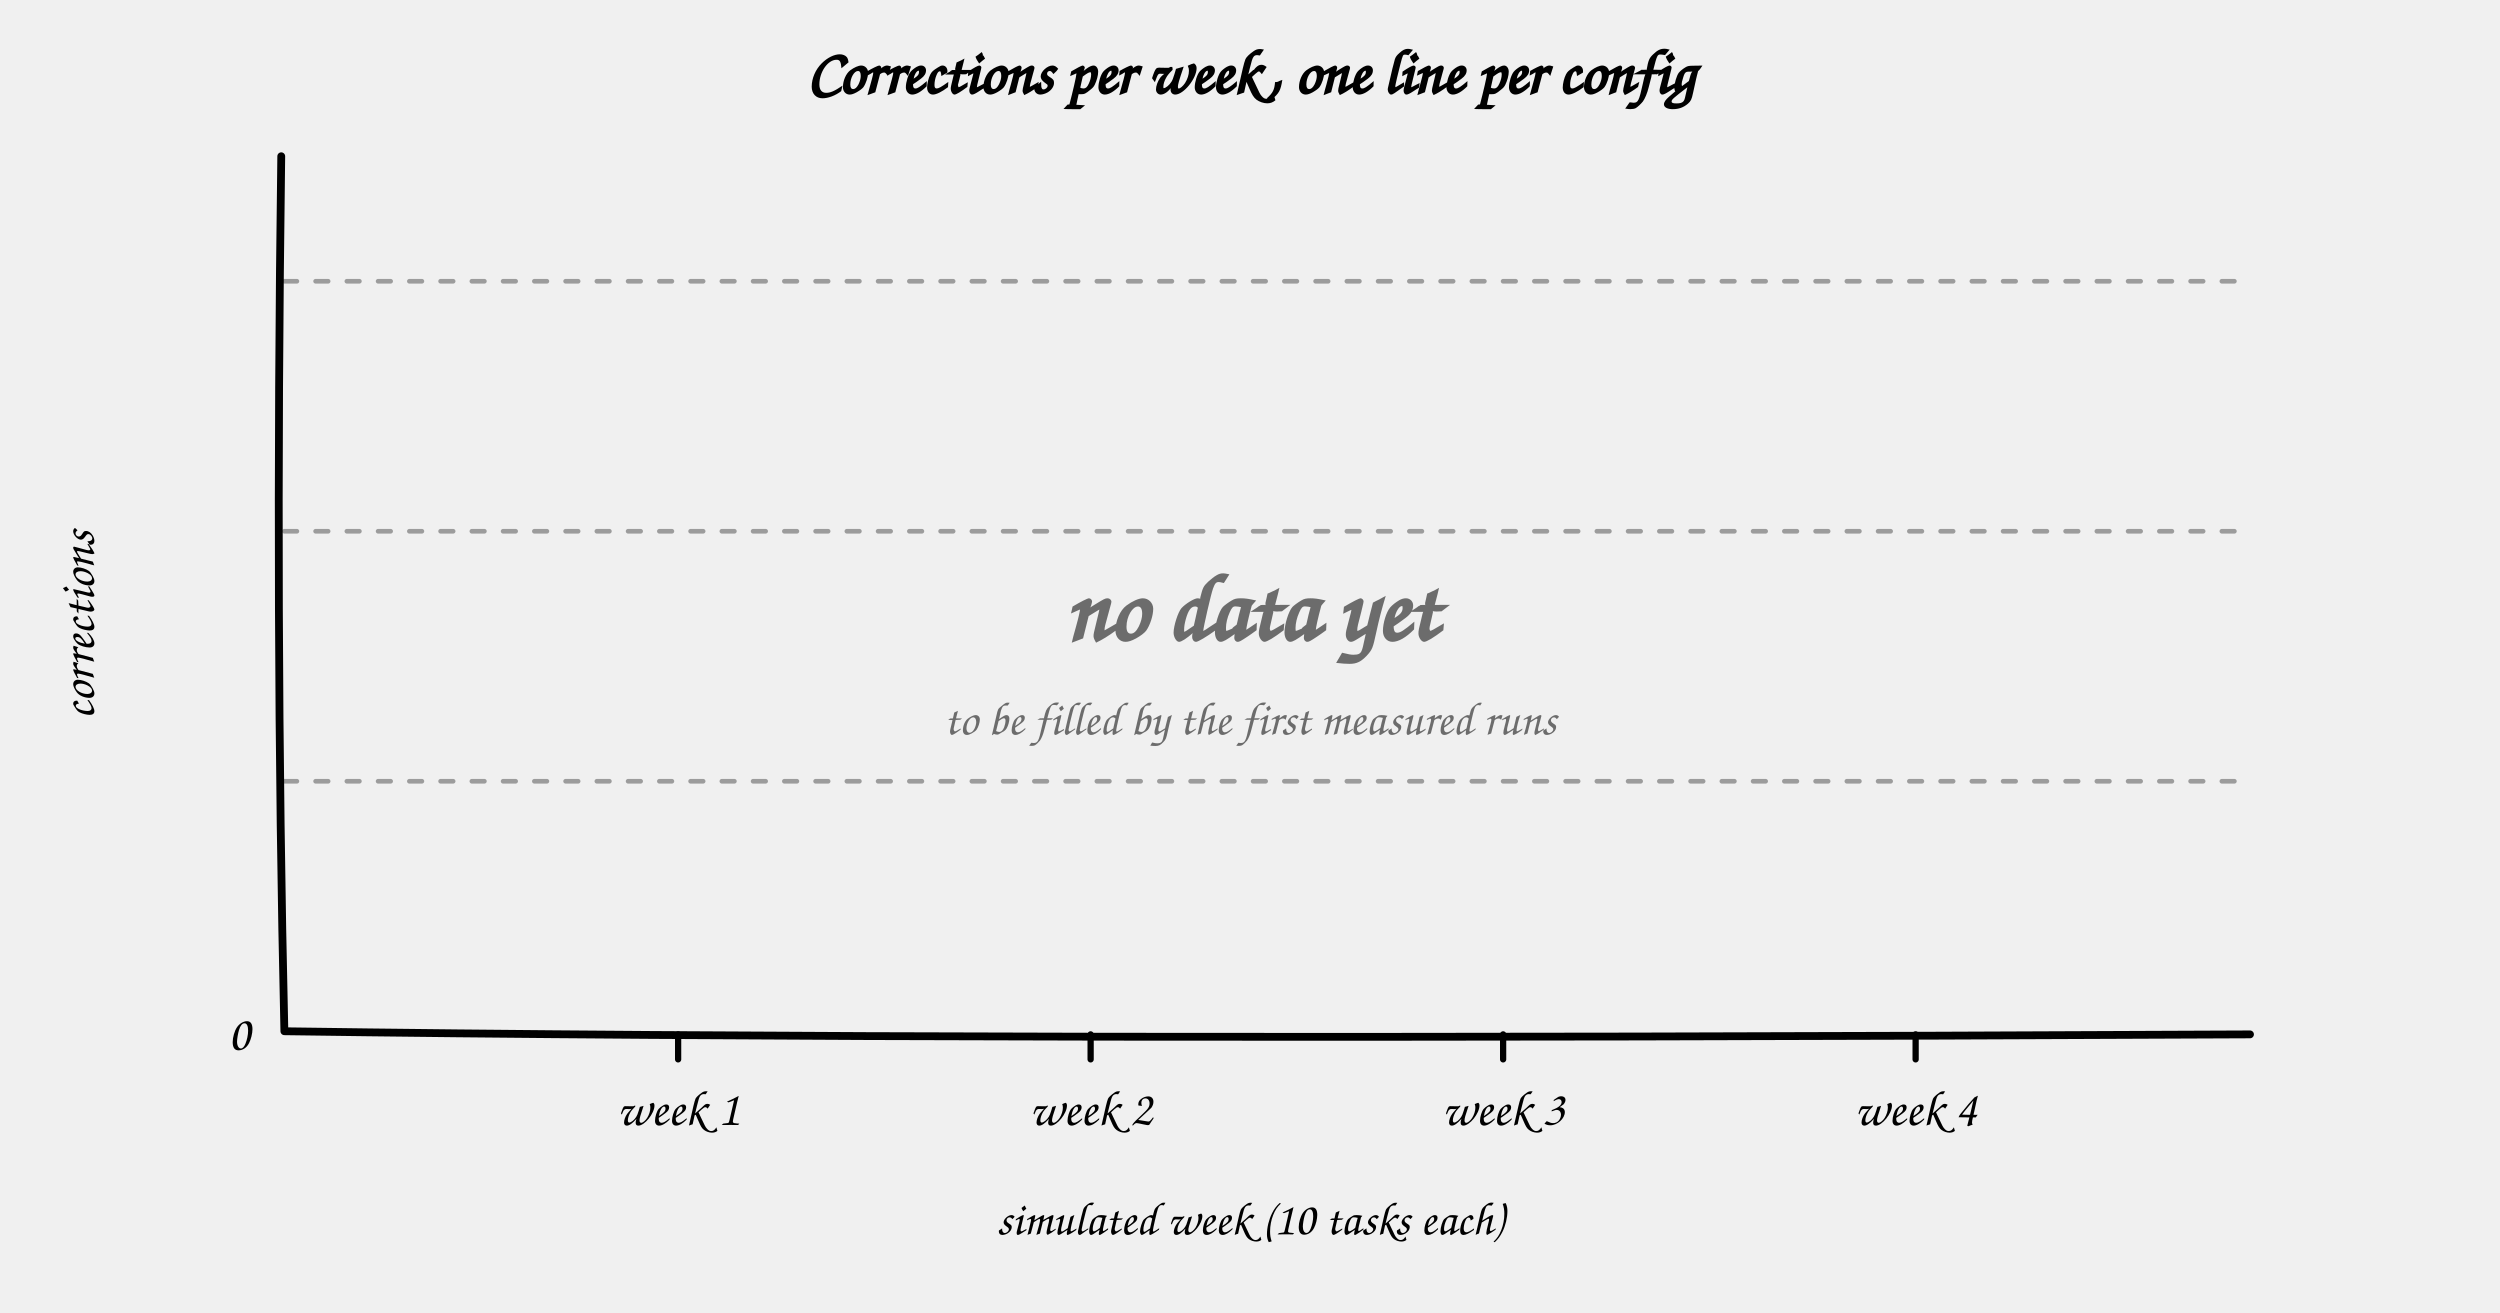
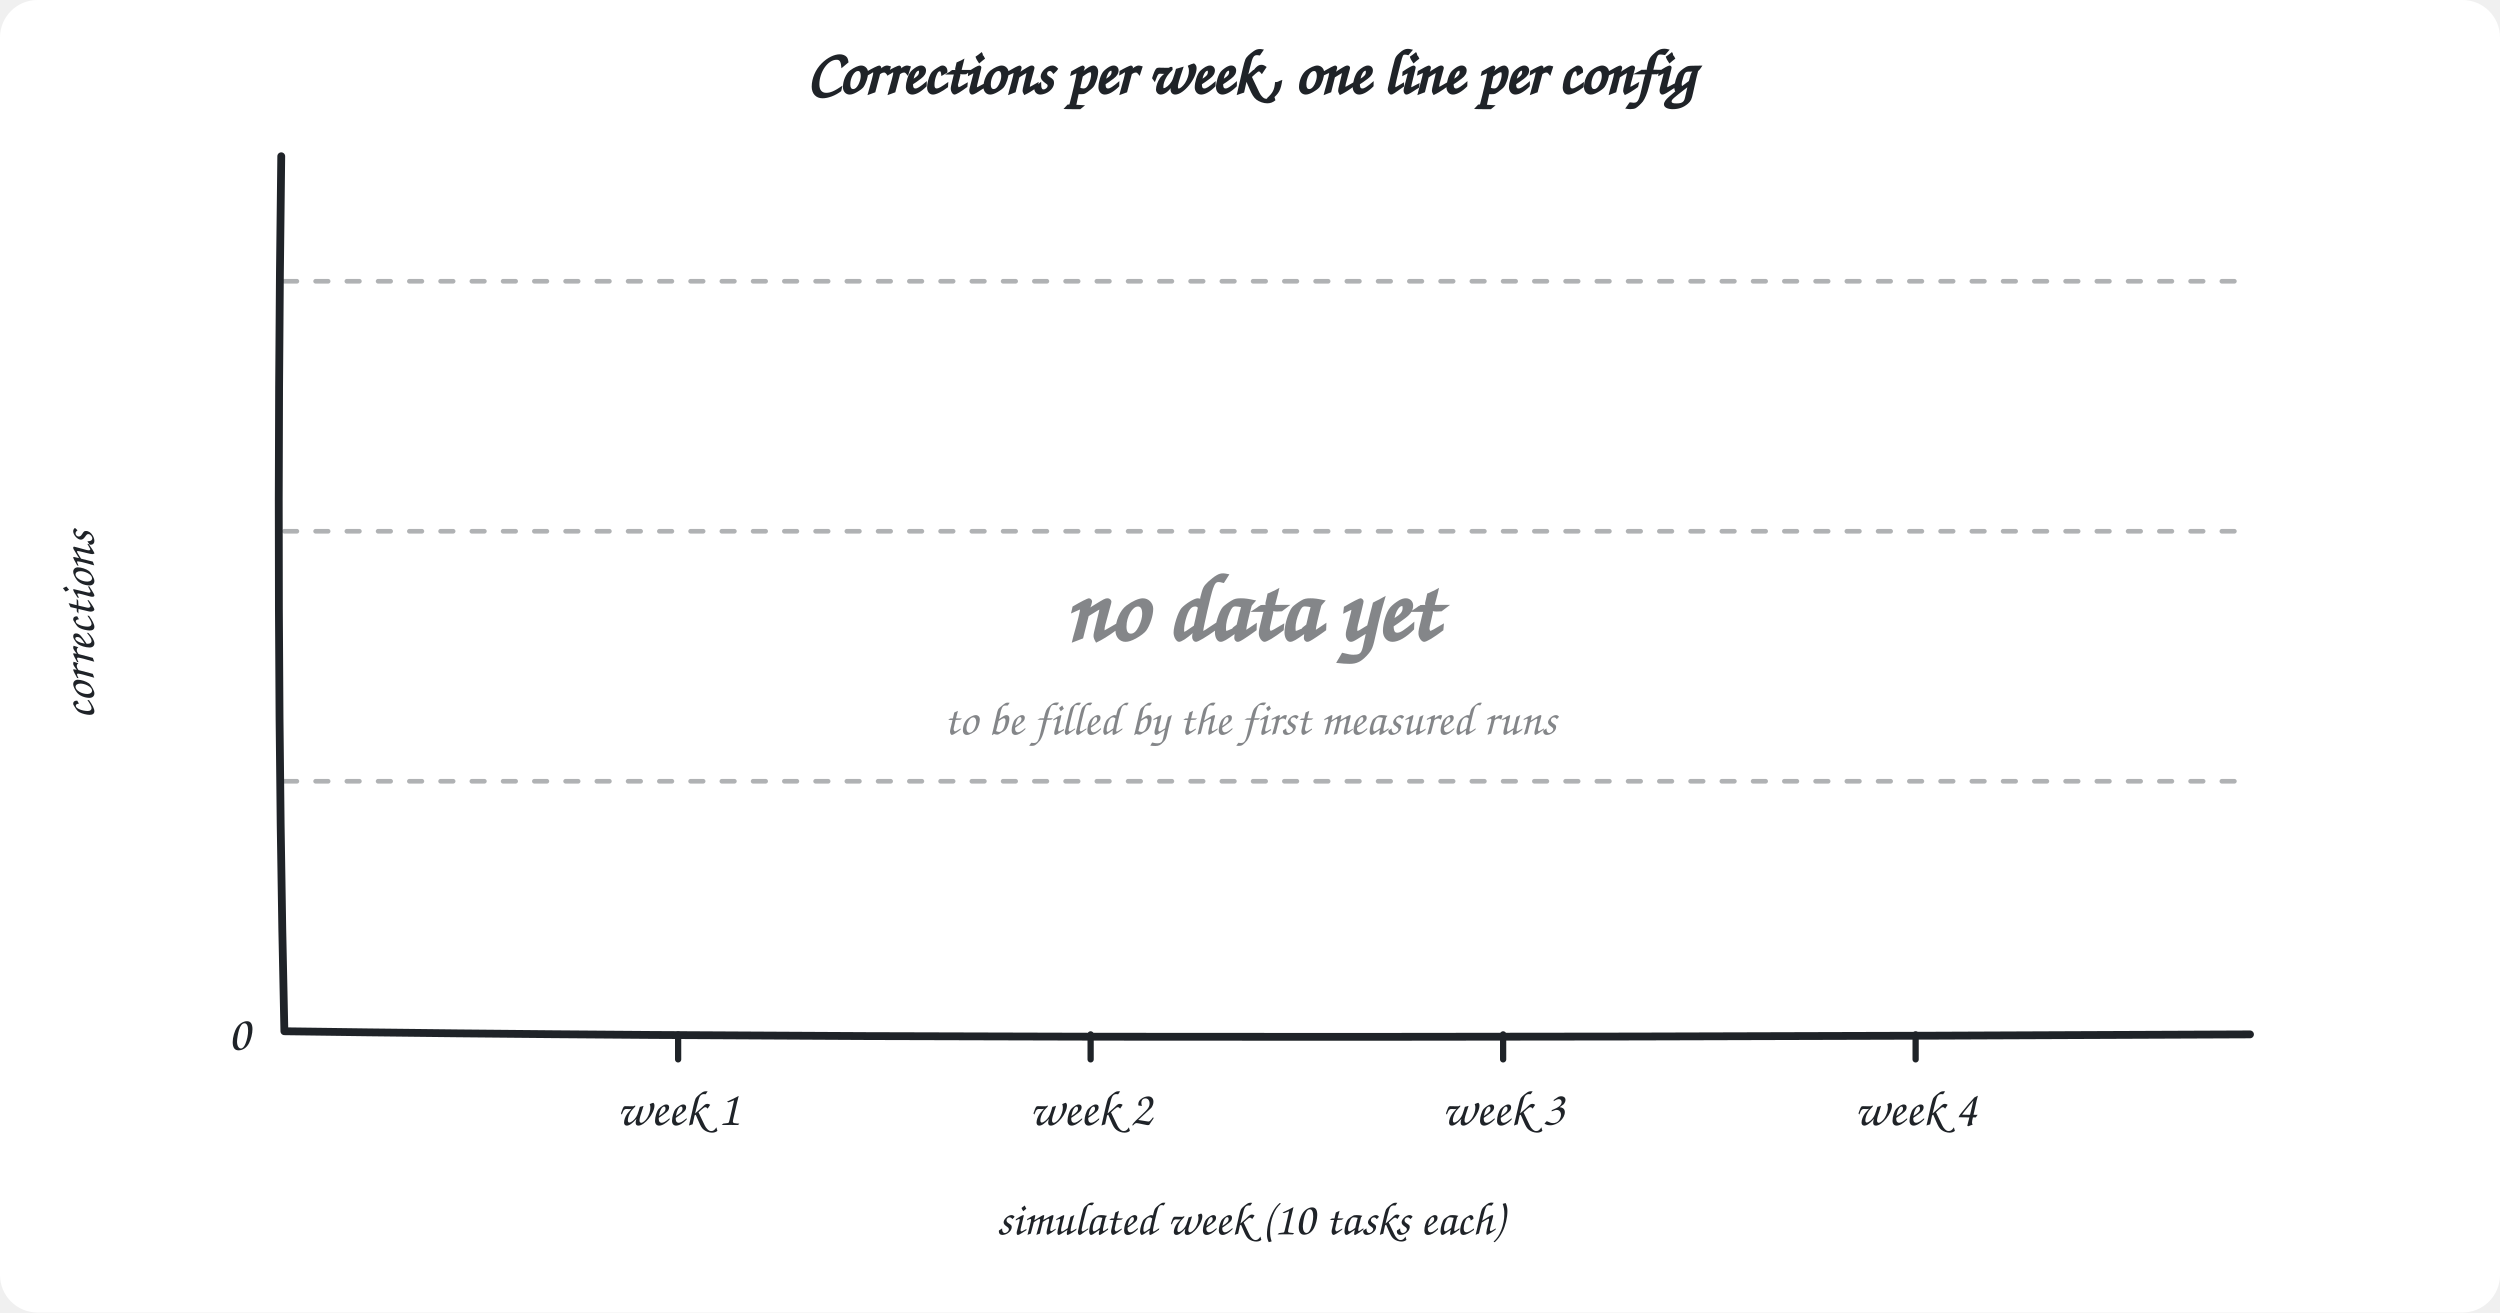
<svg xmlns="http://www.w3.org/2000/svg" viewBox="0 0 800 420" width="100%" role="img" aria-labelledby="t d">
+   <style>
+     svg { color: #1f2328; }
+     .bg { fill: #ffffff; }
+     @media (prefers-color-scheme: dark) { svg { color: #e6edf3; } .bg { fill: #0d1117; } }
+   </style>
+   <rect class="bg" width="100%" height="100%" rx="12" />
  <g fill="none" stroke="currentColor" stroke-width="2.5" stroke-linecap="round" stroke-linejoin="round" font-family="'Comic Sans MS','Segoe Print',cursive,sans-serif" font-size="16">
    <path d="M90,50 Q88,200 91,330 Q300,333 720,331" />
    <g stroke-width="1.5" stroke-opacity="0.35" stroke-dasharray="4 6">
      <path d="M91,250 L720,250" />
      <path d="M91,170 L720,170" />
      <path d="M91,90 L720,90" />
    </g>
    <g stroke-width="2">
      <path d="M217,331 L217,339" />
      <path d="M349,331 L349,339" />
      <path d="M481,331 L481,339" />
      <path d="M613,331 L613,339" />
    </g>
    <g fill="currentColor" stroke="none" text-anchor="middle">
      <text x="217" y="360">week 1</text>
      <text x="349" y="360">week 2</text>
      <text x="481" y="360">week 3</text>
      <text x="613" y="360">week 4</text>
      <text x="400" y="30" font-size="20" font-weight="bold">Corrections per week, one line per config</text>
      <text x="400" y="205" font-size="30" font-weight="bold" fill-opacity="0.55">no data yet</text>
      <text x="400" y="235" font-size="15" fill-opacity="0.55">to be filled by the first measured runs</text>
      <text x="400" y="395" font-size="15">simulated week (10 tasks each)</text>
    </g>
    <g fill="currentColor" stroke="none" text-anchor="end">
      <text x="80" y="336">0</text>
    </g>
    <text x="30" y="200" fill="currentColor" stroke="none" text-anchor="middle" transform="rotate(-90 30 200)">corrections</text>
  </g>
</svg>
